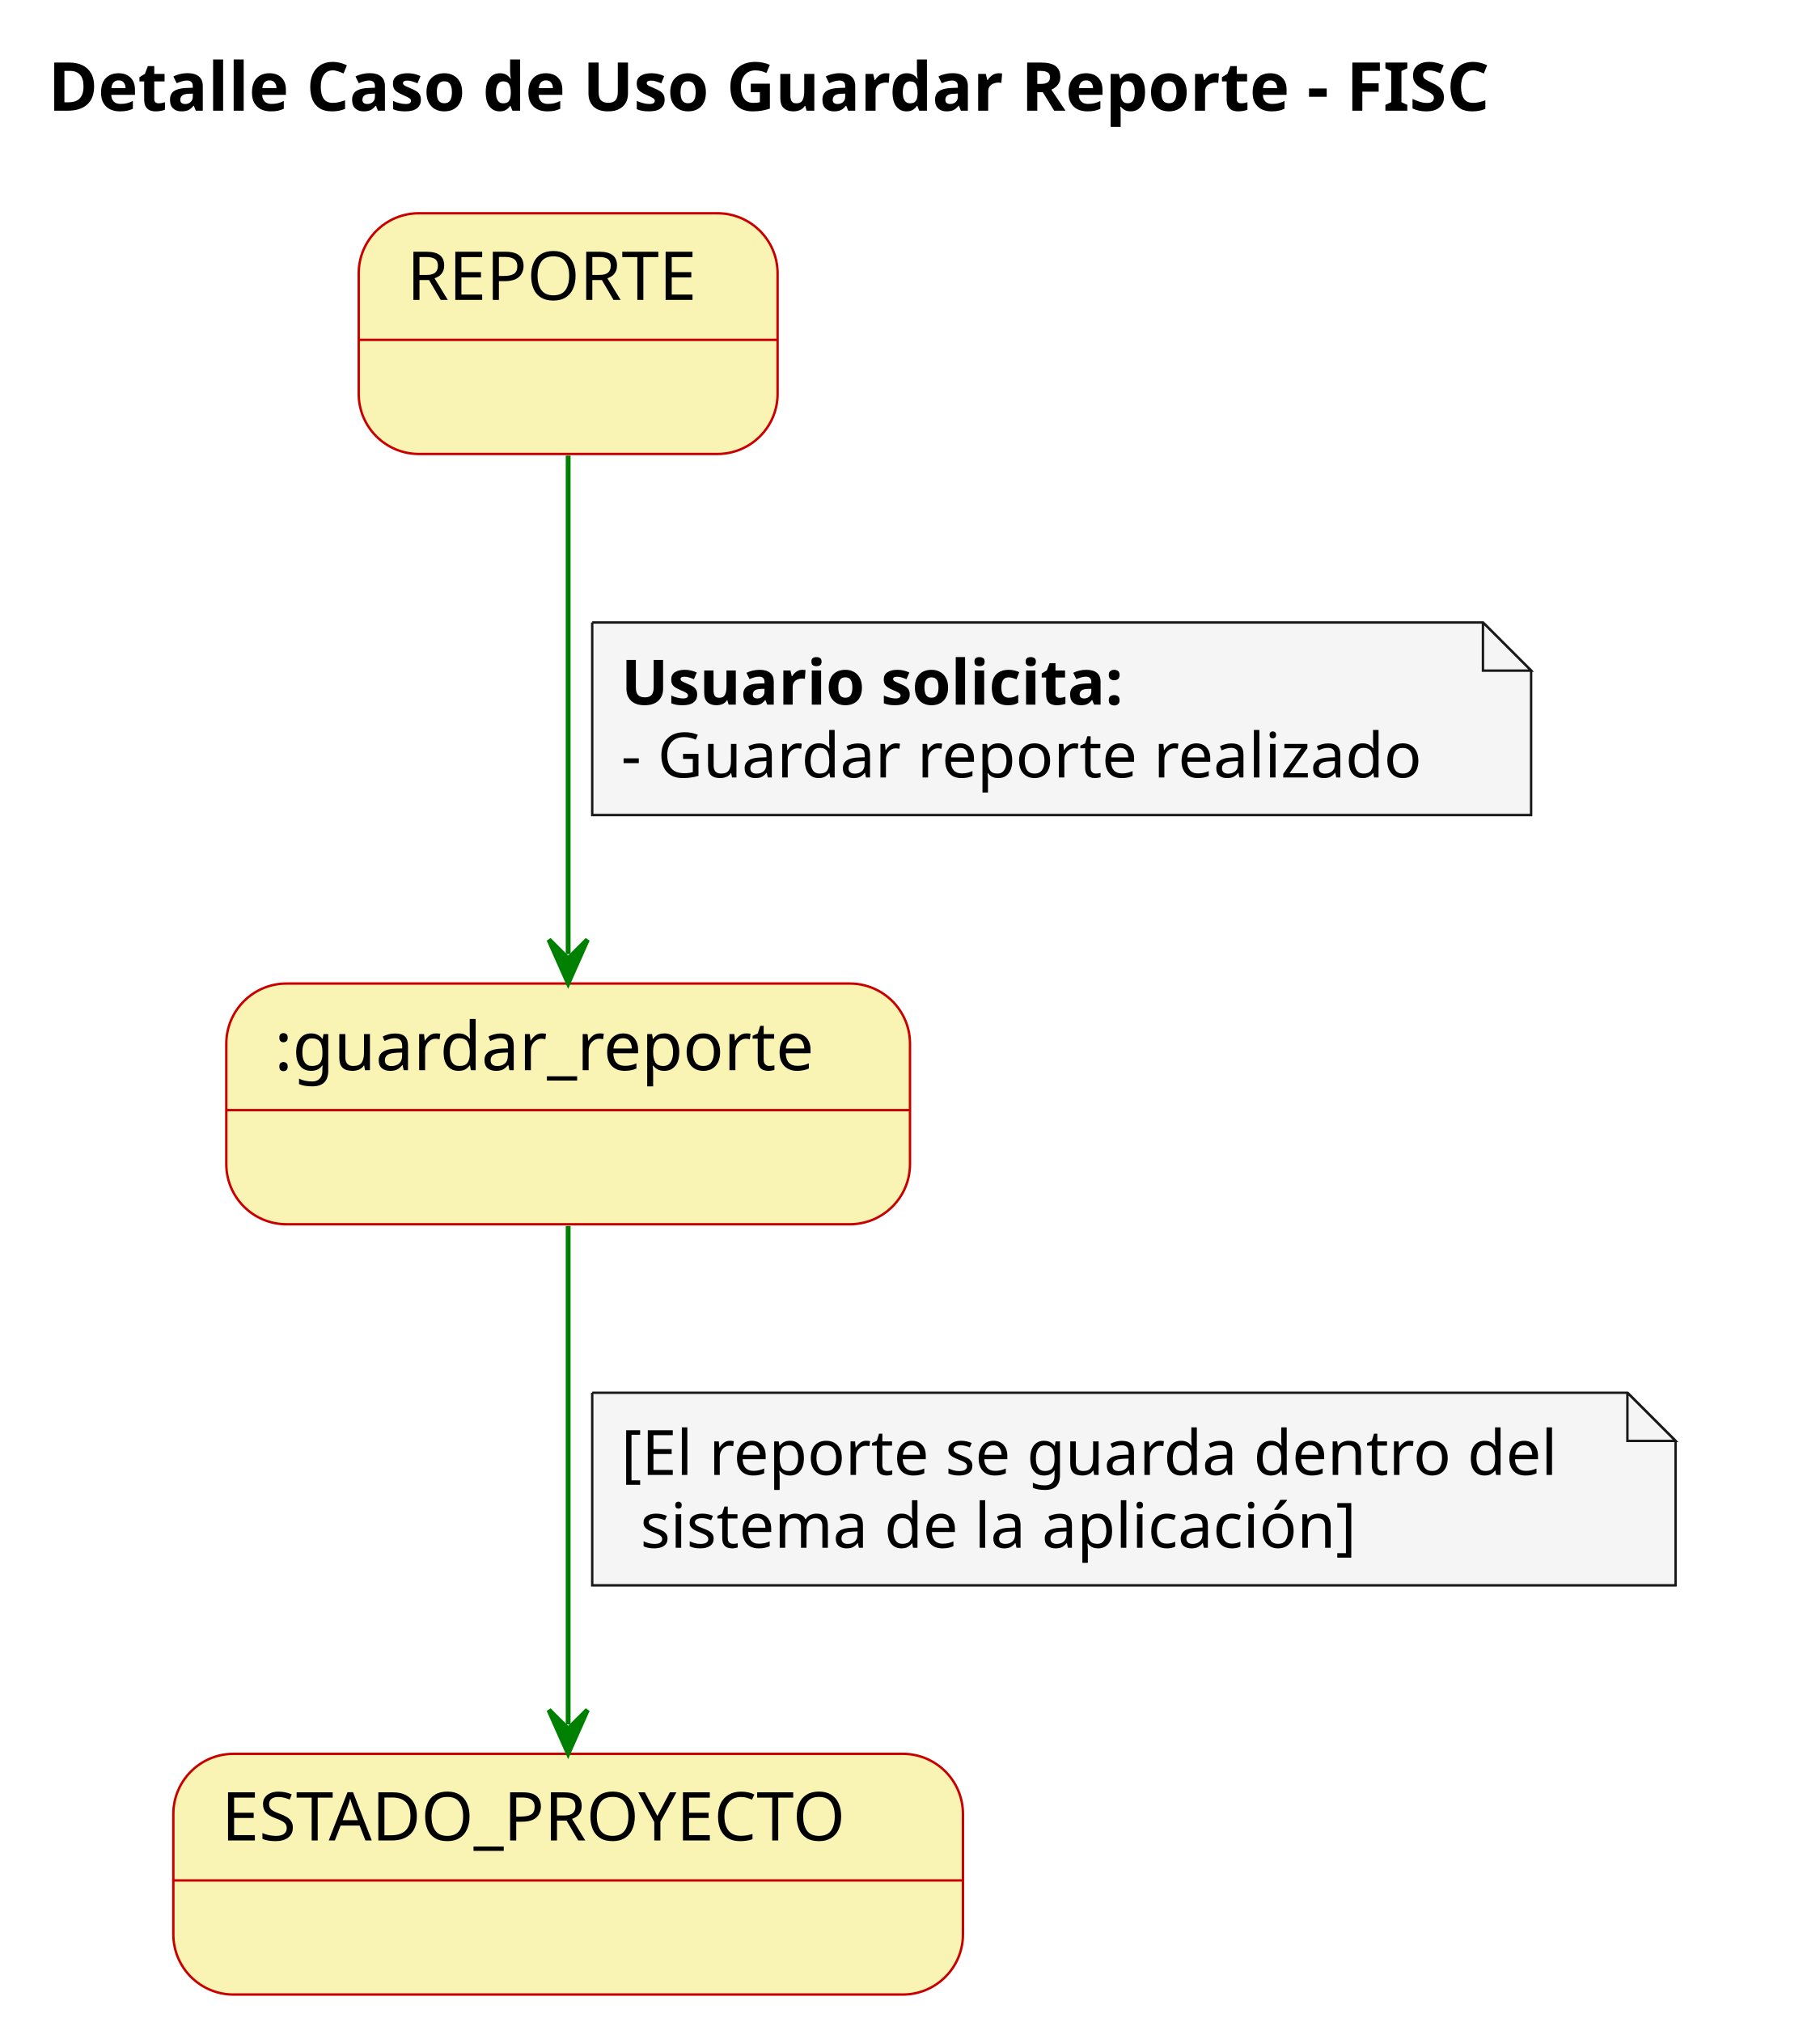
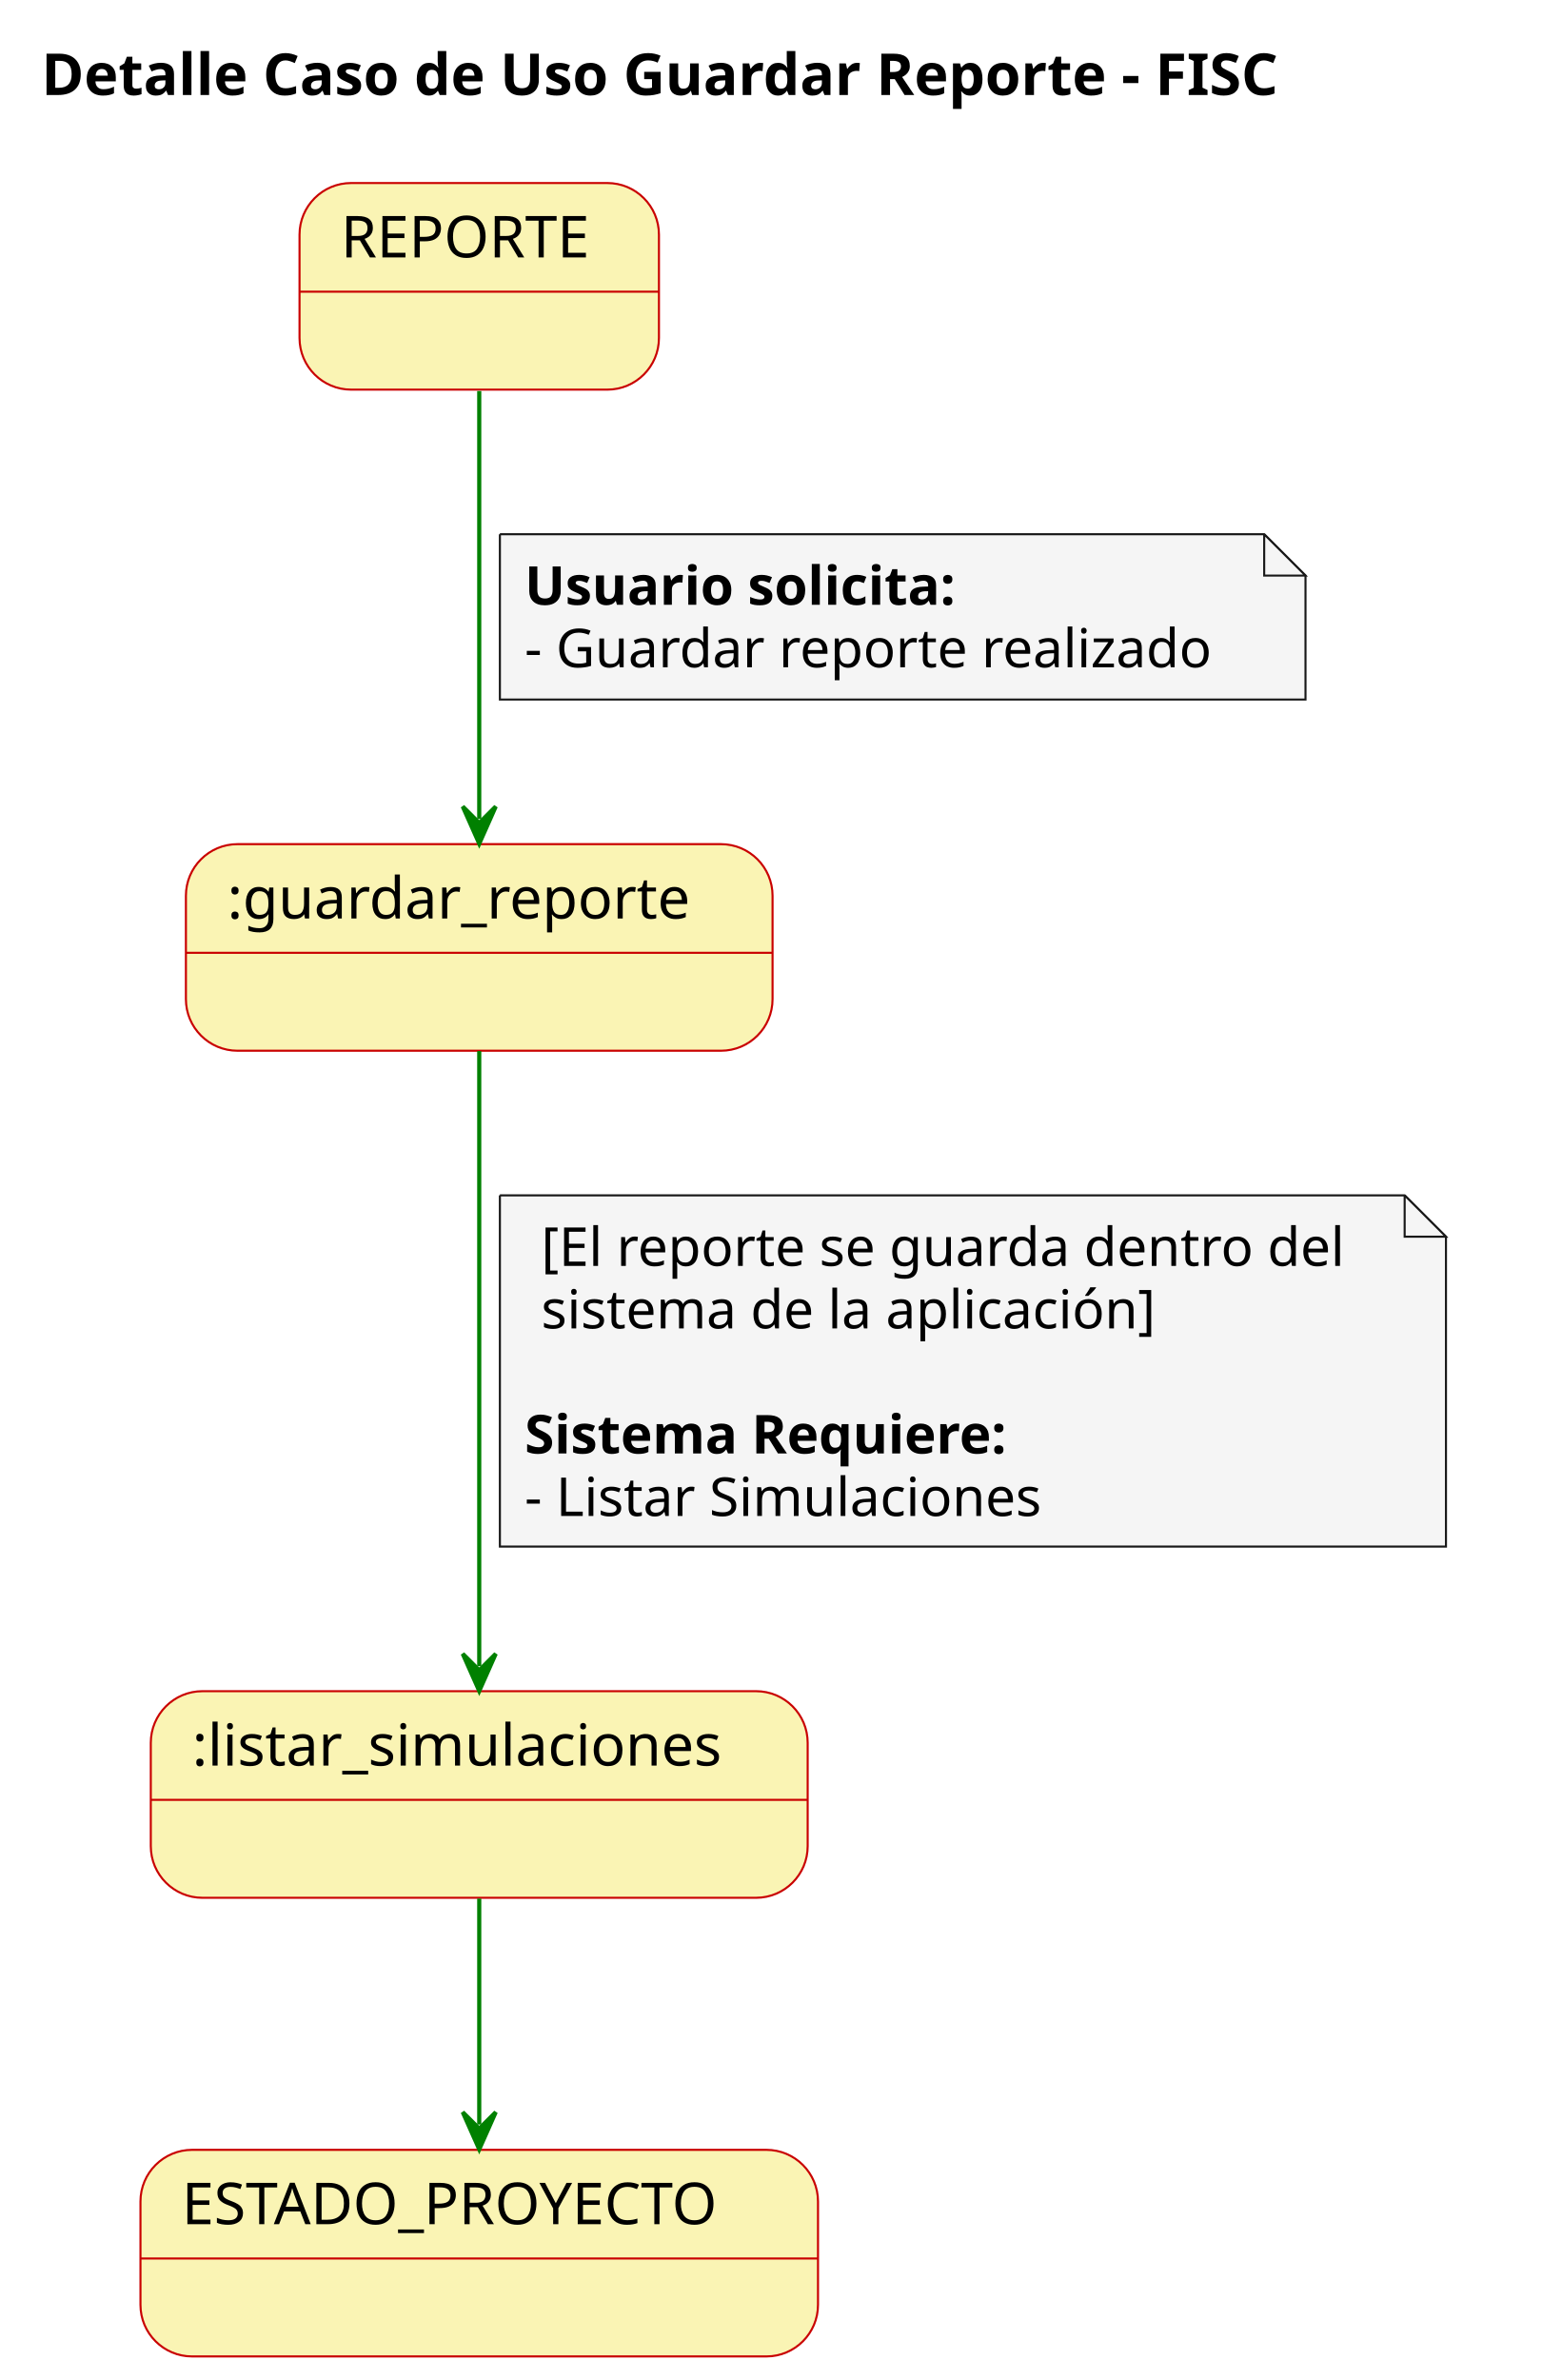
- <svg xmlns="http://www.w3.org/2000/svg" contentStyleType="text/css" height="420px" preserveAspectRatio="none" style="width:378px;height:420px;background:#FFFFFF;" version="1.1" viewBox="0 0 378 420" width="378px" zoomAndPan="magnify">
+ <svg xmlns="http://www.w3.org/2000/svg" contentStyleType="text/css" height="576px" preserveAspectRatio="none" style="width:378px;height:576px;background:#FFFFFF;" version="1.1" viewBox="0 0 378 576" width="378px" zoomAndPan="magnify">
  <defs />
  <g>
    <text fill="#000000" font-family="sans-serif" font-size="14" font-weight="bold" lengthAdjust="spacing" textLength="350" x="10" y="22.995">Detalle Caso de Uso Guardar Reporte - FISC</text>
    <g id="REPORTE">
-       <rect fill="#FAF4B4" height="50" rx="12.5" ry="12.5" style="stroke:#C90000;stroke-width:0.5;" width="87" x="74.5" y="44.297" />
-       <line style="stroke:#C90000;stroke-width:0.5;" x1="74.5" x2="161.5" y1="70.594" y2="70.594" />
-       <text fill="#000000" font-family="sans-serif" font-size="14" lengthAdjust="spacing" textLength="67" x="84.5" y="62.292">REPORTE</text>
+       <rect fill="#FAF4B4" height="50" rx="12.5" ry="12.5" style="stroke:#C90000;stroke-width:0.5;" width="87" x="72.5" y="44.297" />
+       <line style="stroke:#C90000;stroke-width:0.5;" x1="72.5" x2="159.5" y1="70.594" y2="70.594" />
+       <text fill="#000000" font-family="sans-serif" font-size="14" lengthAdjust="spacing" textLength="67" x="82.5" y="62.292">REPORTE</text>
    </g>
    <g id=":guardar_reporte">
-       <rect fill="#FAF4B4" height="50" rx="12.5" ry="12.5" style="stroke:#C90000;stroke-width:0.5;" width="142" x="47" y="204.297" />
-       <line style="stroke:#C90000;stroke-width:0.5;" x1="47" x2="189" y1="230.594" y2="230.594" />
-       <text fill="#000000" font-family="sans-serif" font-size="14" lengthAdjust="spacing" textLength="122" x="57" y="222.292">:guardar_reporte</text>
+       <rect fill="#FAF4B4" height="50" rx="12.5" ry="12.5" style="stroke:#C90000;stroke-width:0.5;" width="142" x="45" y="204.297" />
+       <line style="stroke:#C90000;stroke-width:0.5;" x1="45" x2="187" y1="230.594" y2="230.594" />
+       <text fill="#000000" font-family="sans-serif" font-size="14" lengthAdjust="spacing" textLength="122" x="55" y="222.292">:guardar_reporte</text>
+     </g>
+     <g id=":listar_simulaciones">
+       <rect fill="#FAF4B4" height="50" rx="12.5" ry="12.5" style="stroke:#C90000;stroke-width:0.5;" width="159" x="36.5" y="409.297" />
+       <line style="stroke:#C90000;stroke-width:0.5;" x1="36.5" x2="195.5" y1="435.594" y2="435.594" />
+       <text fill="#000000" font-family="sans-serif" font-size="14" lengthAdjust="spacing" textLength="139" x="46.5" y="427.292">:listar_simulaciones</text>
    </g>
    <g id="ESTADO_PROYECTO">
-       <rect fill="#FAF4B4" height="50" rx="12.5" ry="12.5" style="stroke:#C90000;stroke-width:0.5;" width="164" x="36" y="364.297" />
-       <line style="stroke:#C90000;stroke-width:0.5;" x1="36" x2="200" y1="390.594" y2="390.594" />
-       <text fill="#000000" font-family="sans-serif" font-size="14" lengthAdjust="spacing" textLength="144" x="46" y="382.292">ESTADO_PROYECTO</text>
+       <rect fill="#FAF4B4" height="50" rx="12.5" ry="12.5" style="stroke:#C90000;stroke-width:0.5;" width="164" x="34" y="520.297" />
+       <line style="stroke:#C90000;stroke-width:0.5;" x1="34" x2="198" y1="546.594" y2="546.594" />
+       <text fill="#000000" font-family="sans-serif" font-size="14" lengthAdjust="spacing" textLength="144" x="44" y="538.292">ESTADO_PROYECTO</text>
    </g>
    <g id="link_REPORTE_:guardar_reporte">
-       <path d="M118,94.638 C118,124.416 118,168.516 118,198.187 " fill="none" id="REPORTE-to-:guardar_reporte" style="stroke:#008000;stroke-width:1.0;" />
-       <polygon fill="#008000" points="118,204.187,122,195.187,118,199.187,114,195.187,118,204.187" style="stroke:#008000;stroke-width:1.0;" />
-       <path d="M123,129.297 L123,169.297 L318,169.297 L318,139.297 L308,129.297 L123,129.297 " fill="#F5F5F5" style="stroke:#181818;stroke-width:0.5;" />
-       <path d="M308,129.297 L308,139.297 L318,139.297 L308,129.297 " fill="#F5F5F5" style="stroke:#181818;stroke-width:0.5;" />
-       <text fill="#000000" font-family="sans-serif" font-size="13" font-weight="bold" lengthAdjust="spacing" textLength="122" x="129" y="146.364">Usuario solicita:</text>
-       <text fill="#000000" font-family="sans-serif" font-size="13" lengthAdjust="spacing" textLength="174" x="129" y="161.497">- Guardar reporte realizado</text>
+       <path d="M116,94.638 C116,124.416 116,168.516 116,198.187 " fill="none" id="REPORTE-to-:guardar_reporte" style="stroke:#008000;stroke-width:1.0;" />
+       <polygon fill="#008000" points="116,204.187,120,195.187,116,199.187,112,195.187,116,204.187" style="stroke:#008000;stroke-width:1.0;" />
+       <path d="M121,129.297 L121,169.297 L316,169.297 L316,139.297 L306,129.297 L121,129.297 " fill="#F5F5F5" style="stroke:#181818;stroke-width:0.5;" />
+       <path d="M306,129.297 L306,139.297 L316,139.297 L306,129.297 " fill="#F5F5F5" style="stroke:#181818;stroke-width:0.5;" />
+       <text fill="#000000" font-family="sans-serif" font-size="13" font-weight="bold" lengthAdjust="spacing" textLength="122" x="127" y="146.364">Usuario solicita:</text>
+       <text fill="#000000" font-family="sans-serif" font-size="13" lengthAdjust="spacing" textLength="174" x="127" y="161.497">- Guardar reporte realizado</text>
    </g>
-     <g id="link_:guardar_reporte_ESTADO_PROYECTO">
-       <path d="M118,254.638 C118,284.416 118,328.515 118,358.187 " fill="none" id=":guardar_reporte-to-ESTADO_PROYECTO" style="stroke:#008000;stroke-width:1.0;" />
-       <polygon fill="#008000" points="118,364.187,122,355.187,118,359.187,114,355.187,118,364.187" style="stroke:#008000;stroke-width:1.0;" />
-       <path d="M123,289.297 L123,329.297 L348,329.297 L348,299.297 L338,289.297 L123,289.297 " fill="#F5F5F5" style="stroke:#181818;stroke-width:0.5;" />
-       <path d="M338,289.297 L338,299.297 L348,299.297 L338,289.297 " fill="#F5F5F5" style="stroke:#181818;stroke-width:0.5;" />
-       <text fill="#000000" font-family="sans-serif" font-size="13" lengthAdjust="spacing" textLength="204" x="129" y="306.364">[El reporte se guarda dentro del</text>
-       <text fill="#000000" font-family="sans-serif" font-size="13" lengthAdjust="spacing" textLength="158" x="133" y="321.497">sistema de la aplicación]</text>
+     <g id="link_:guardar_reporte_:listar_simulaciones">
+       <path d="M116,254.381 C116,293.45 116,364.195 116,403.244 " fill="none" id=":guardar_reporte-to-:listar_simulaciones" style="stroke:#008000;stroke-width:1.0;" />
+       <polygon fill="#008000" points="116,409.244,120,400.244,116,404.244,112,400.244,116,409.244" style="stroke:#008000;stroke-width:1.0;" />
+       <path d="M121,289.297 L121,374.297 L350,374.297 L350,299.297 L340,289.297 L121,289.297 " fill="#F5F5F5" style="stroke:#181818;stroke-width:0.5;" />
+       <path d="M340,289.297 L340,299.297 L350,299.297 L340,289.297 " fill="#F5F5F5" style="stroke:#181818;stroke-width:0.5;" />
+       <text fill="#000000" font-family="sans-serif" font-size="13" lengthAdjust="spacing" textLength="204" x="131" y="306.364">[El reporte se guarda dentro del</text>
+       <text fill="#000000" font-family="sans-serif" font-size="13" lengthAdjust="spacing" textLength="158" x="131" y="321.497">sistema de la aplicación]</text>
+       <text fill="#000000" font-family="sans-serif" font-size="13" lengthAdjust="spacing" textLength="4" x="127" y="336.629"> </text>
+       <text fill="#000000" font-family="sans-serif" font-size="13" font-weight="bold" lengthAdjust="spacing" textLength="137" x="127" y="351.762">Sistema Requiere:</text>
+       <text fill="#000000" font-family="sans-serif" font-size="13" lengthAdjust="spacing" textLength="132" x="127" y="366.895">- Listar Simulaciones</text>
+     </g>
+     <g id="link_:listar_simulaciones_ESTADO_PROYECTO">
+       <path d="M116,459.488 C116,477.551 116,496.127 116,514.174 " fill="none" id=":listar_simulaciones-to-ESTADO_PROYECTO" style="stroke:#008000;stroke-width:1.0;" />
+       <polygon fill="#008000" points="116,520.174,120,511.174,116,515.174,112,511.174,116,520.174" style="stroke:#008000;stroke-width:1.0;" />
    </g>
  </g>
</svg>
